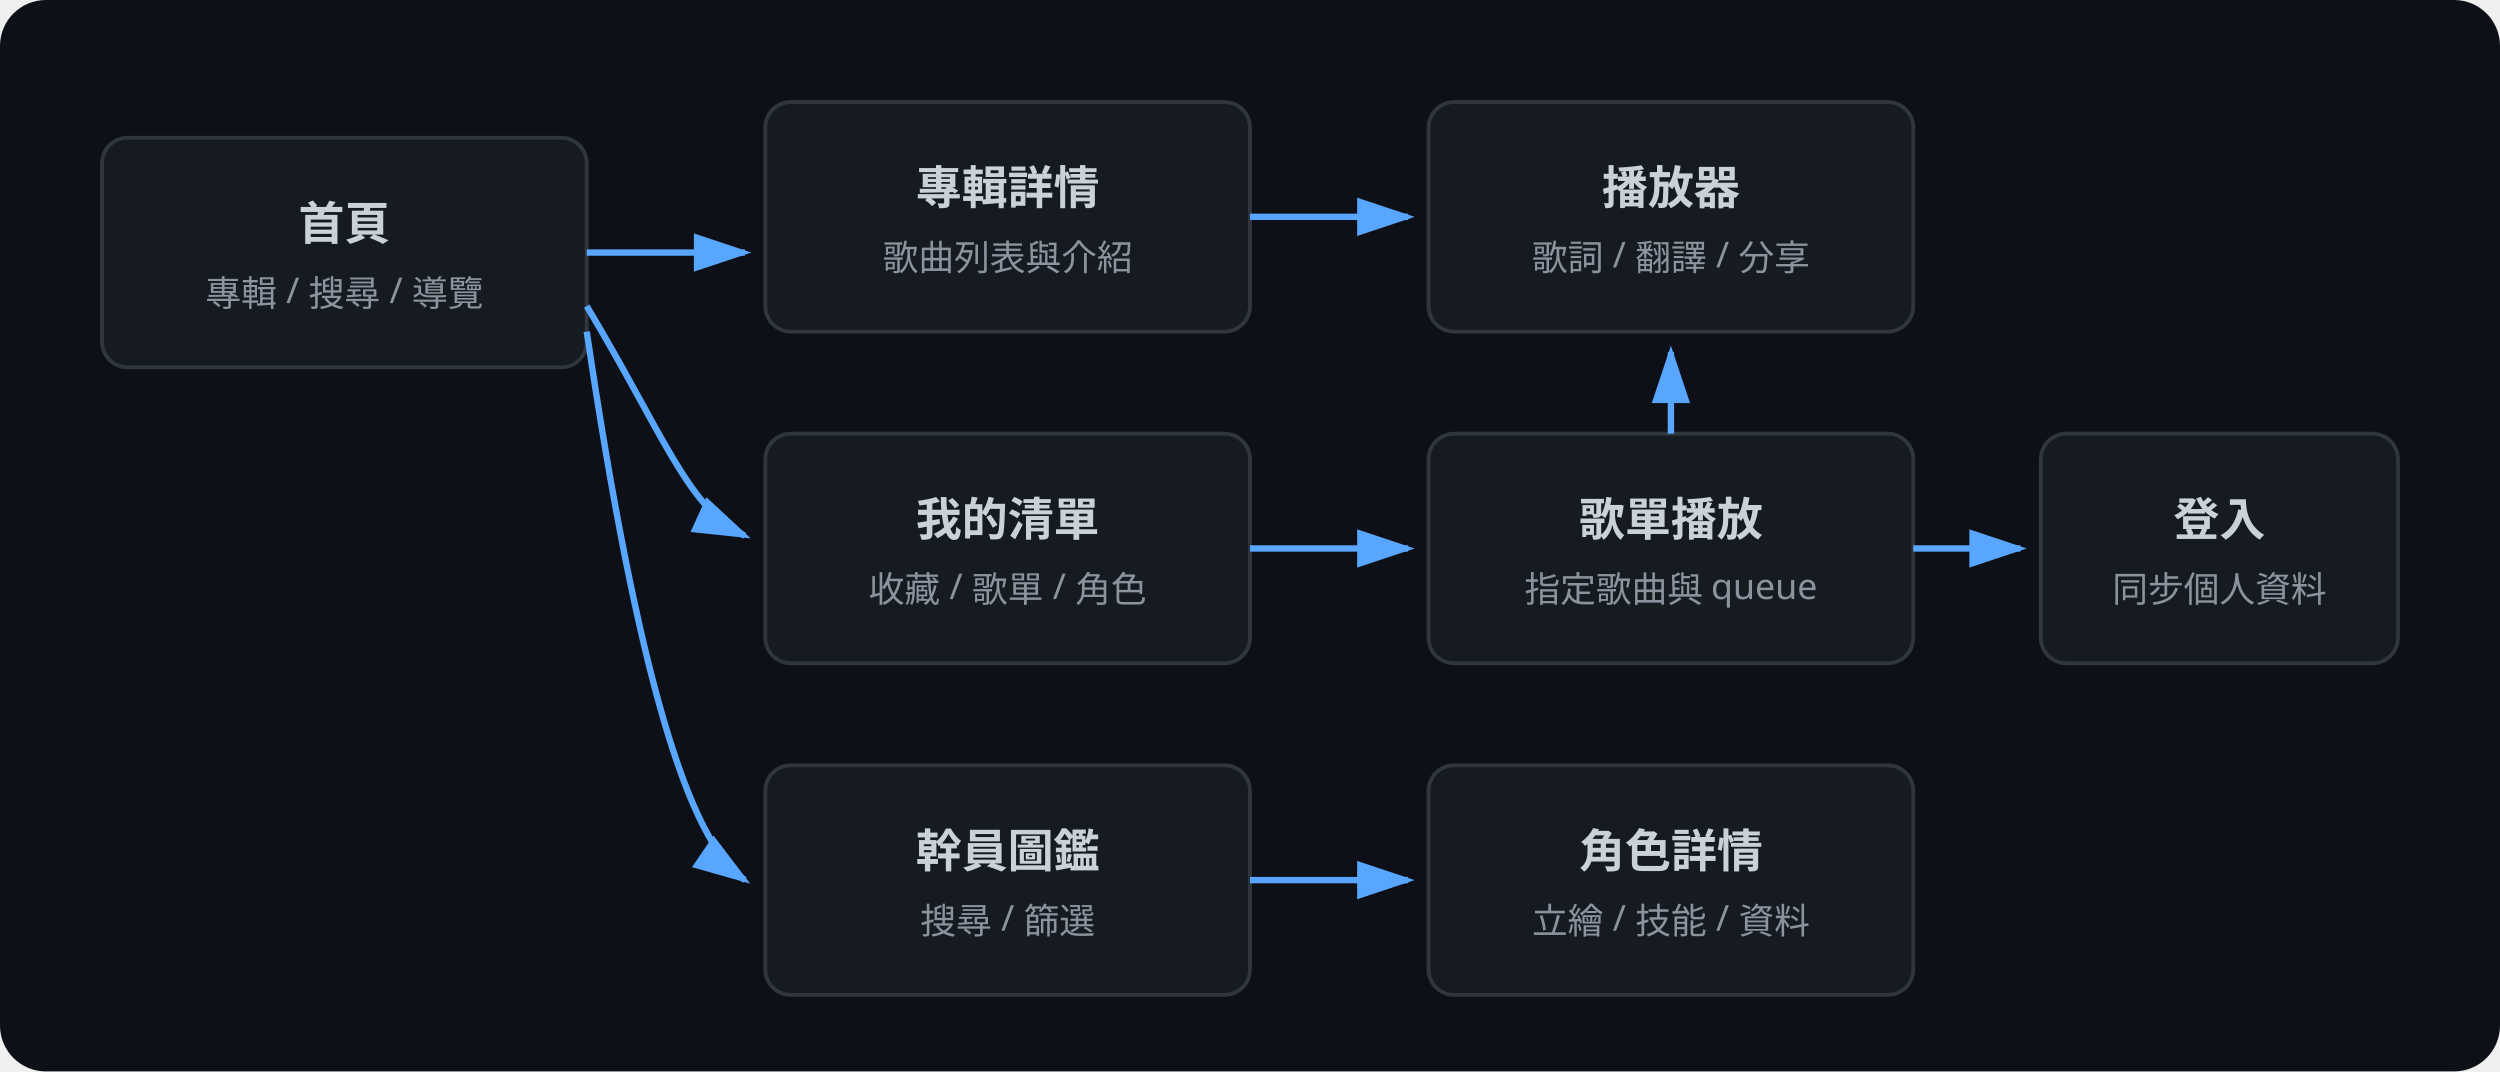
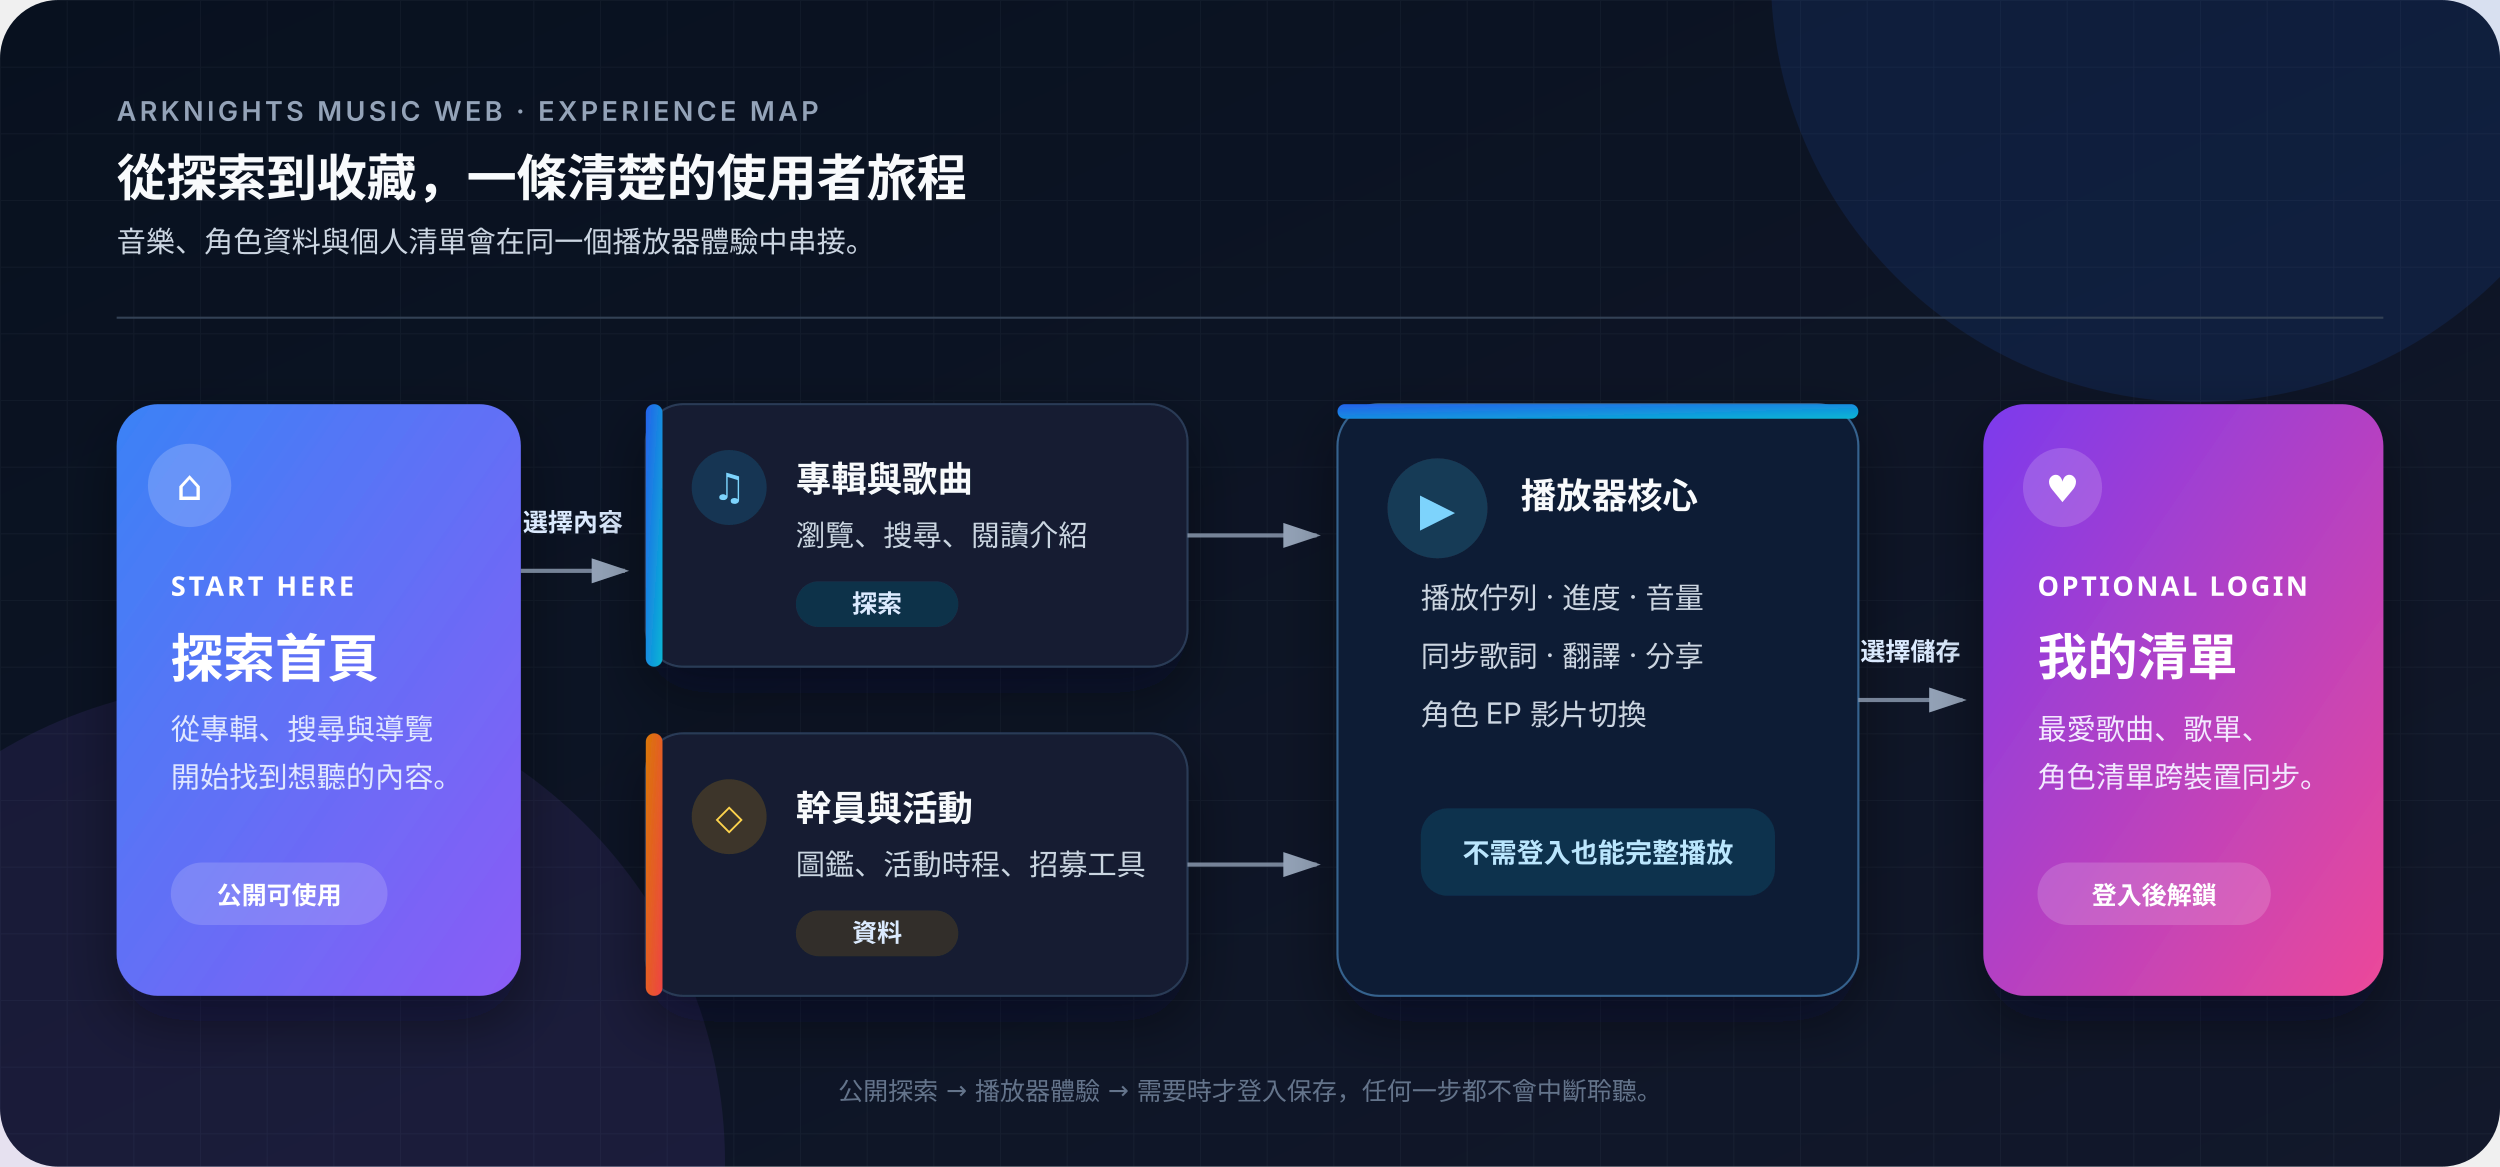
- <svg xmlns="http://www.w3.org/2000/svg" width="980" height="420" viewBox="0 0 980 420" role="img" aria-labelledby="title desc">
+ <svg xmlns="http://www.w3.org/2000/svg" width="1200" height="560" viewBox="0 0 1200 560" role="img" aria-labelledby="title desc">
  <defs>
+     <linearGradient id="bg" x1="0" y1="0" x2="1" y2="1">
+       <stop stop-color="#08111f" />
+       <stop offset="1" stop-color="#12182b" />
+     </linearGradient>
+     <linearGradient id="hero" x1="0" y1="0" x2="1" y2="1">
+       <stop stop-color="#3b82f6" />
+       <stop offset="1" stop-color="#8b5cf6" />
+     </linearGradient>
+     <linearGradient id="music" x1="0" y1="0" x2="1" y2="1">
+       <stop stop-color="#2563eb" />
+       <stop offset="1" stop-color="#06b6d4" />
+     </linearGradient>
+     <linearGradient id="library" x1="0" y1="0" x2="1" y2="1">
+       <stop stop-color="#7c3aed" />
+       <stop offset="1" stop-color="#ec4899" />
+     </linearGradient>
+     <linearGradient id="operator" x1="0" y1="0" x2="1" y2="1">
+       <stop stop-color="#d97706" />
+       <stop offset="1" stop-color="#ef4444" />
+     </linearGradient>
+     <filter id="shadow" x="-20%" y="-20%" width="140%" height="150%">
+       <feDropShadow dx="0" dy="12" stdDeviation="14" flood-color="#020617" flood-opacity=".42" />
+     </filter>
+     <pattern id="grid" width="32" height="32" patternUnits="userSpaceOnUse">
+       <path d="M32 0H0V32" fill="none" stroke="#94a3b8" stroke-opacity=".055" />
+     </pattern>
+     <marker id="arrow" markerWidth="10" markerHeight="10" refX="8" refY="3" orient="auto">
+       <path d="M0 0L0 6L9 3z" fill="#94a3b8" />
+     </marker>
    <style>
-       .bg { fill: #0d1117; }
-       .panel { fill: #161b22; stroke: #30363d; stroke-width: 1.5; }
-       .primary { fill: #58a6ff; }
-       .text { fill: #c9d1d9; font: 600 18px system-ui, sans-serif; }
-       .small { fill: #8b949e; font: 14px system-ui, sans-serif; }
-       .line { stroke: #58a6ff; stroke-width: 2.5; fill: none; marker-end: url(#arrow); }
+       .h { fill:#f8fafc; font:700 24px system-ui,-apple-system,'Segoe UI',sans-serif; }
+       .k { fill:#94a3b8; font:600 13px system-ui,-apple-system,'Segoe UI',sans-serif; letter-spacing:1.6px; }
+       .t { fill:#f8fafc; font:700 17px system-ui,-apple-system,'Segoe UI',sans-serif; }
+       .s { fill:#cbd5e1; font:14px system-ui,-apple-system,'Segoe UI',sans-serif; }
+       .p { fill:#dbeafe; font:600 12px system-ui,-apple-system,'Segoe UI',sans-serif; }
+       .card { fill:#131d31; stroke:#2b3b57; stroke-width:1; }
+       .flow { fill:none; stroke:#94a3b8; stroke-opacity:.78; stroke-width:2; marker-end:url(#arrow); }
    </style>
-     <marker id="arrow" markerWidth="10" markerHeight="10" refX="8" refY="3" orient="auto">
-       <path d="M0,0 L0,6 L9,3 z" fill="#58a6ff" />
-     </marker>
  </defs>
-   <rect class="bg" width="980" height="420" rx="18" />
-   <rect class="panel" x="40" y="54" width="190" height="90" rx="10" />
-   <text class="text" x="135" y="94" text-anchor="middle">首頁</text>
-   <text class="small" x="135" y="120" text-anchor="middle">專輯 / 搜尋 / 導覽</text>
-   <rect class="panel" x="300" y="40" width="190" height="90" rx="10" />
-   <text class="text" x="395" y="80" text-anchor="middle">專輯詳情</text>
-   <text class="small" x="395" y="106" text-anchor="middle">歌曲列表與介紹</text>
-   <rect class="panel" x="560" y="40" width="190" height="90" rx="10" />
-   <text class="text" x="655" y="80" text-anchor="middle">播放器</text>
-   <text class="small" x="655" y="106" text-anchor="middle">歌詞 / 翻譯 / 分享</text>
-   <rect class="panel" x="300" y="170" width="190" height="90" rx="10" />
-   <text class="text" x="395" y="210" text-anchor="middle">我的清單</text>
-   <text class="small" x="395" y="236" text-anchor="middle">收藏 / 歌單 / 角色</text>
-   <rect class="panel" x="560" y="170" width="190" height="90" rx="10" />
-   <text class="text" x="655" y="210" text-anchor="middle">歌單播放</text>
-   <text class="small" x="655" y="236" text-anchor="middle">指定歌曲與 queue</text>
-   <rect class="panel" x="300" y="300" width="190" height="90" rx="10" />
-   <text class="text" x="395" y="340" text-anchor="middle">幹員圖鑑</text>
-   <text class="small" x="395" y="366" text-anchor="middle">搜尋 / 篩選</text>
-   <rect class="panel" x="560" y="300" width="190" height="90" rx="10" />
-   <text class="text" x="655" y="340" text-anchor="middle">角色詳情</text>
-   <text class="small" x="655" y="366" text-anchor="middle">立繪 / 技能 / 資料</text>
-   <rect class="panel" x="800" y="170" width="140" height="90" rx="10" />
-   <text class="text" x="870" y="210" text-anchor="middle">登入</text>
-   <text class="small" x="870" y="236" text-anchor="middle">同步個人資料</text>
-   <path class="line" d="M230 99 H292" />
-   <path class="line" d="M490 85 H552" />
-   <path class="line" d="M230 120 C260 170 270 200 292 210" />
-   <path class="line" d="M490 215 H552" />
-   <path class="line" d="M230 130 C250 265 270 330 292 345" />
-   <path class="line" d="M490 345 H552" />
-   <path class="line" d="M750 215 H792" />
-   <path class="line" d="M655 170 V138" />
+   <rect width="1200" height="560" rx="28" fill="url(#bg)" />
+   <rect width="1200" height="560" rx="28" fill="url(#grid)" />
+   <circle cx="1055" cy="-12" r="205" fill="#2563eb" opacity=".12" />
+   <circle cx="118" cy="558" r="230" fill="#8b5cf6" opacity=".10" />
+   <text class="k" x="56" y="58">ARKNIGHTS MUSIC WEB · EXPERIENCE MAP</text>
+   <text class="h" x="56" y="94">從探索到收藏，一條清楚的使用者旅程</text>
+   <text class="s" x="56" y="121">音樂、角色資料與個人清單會在同一個播放器體驗中串接。</text>
+   <rect x="56" y="152" width="1088" height="1" fill="#334155" />
+   <g filter="url(#shadow)">
+     <rect x="56" y="194" width="194" height="284" rx="20" fill="url(#hero)" />
+     <circle cx="91" cy="233" r="20" fill="#fff" fill-opacity=".18" />
+     <text x="91" y="240" text-anchor="middle" fill="#fff" font-family="system-ui" font-size="20">⌂</text>
+     <text x="82" y="286" fill="#fff" font-family="system-ui" font-size="13" font-weight="700" letter-spacing="1.4">START HERE</text>
+     <text x="82" y="325" fill="#fff" font-family="system-ui" font-size="25" font-weight="750">探索首頁</text>
+     <text x="82" y="355" fill="#e0e7ff" font-family="system-ui" font-size="14">從專輯、搜尋與導覽</text>
+     <text x="82" y="378" fill="#e0e7ff" font-family="system-ui" font-size="14">開始找到想聽的內容。</text>
+     <rect x="82" y="414" width="104" height="30" rx="15" fill="#fff" fill-opacity=".16" />
+     <text x="134" y="434" text-anchor="middle" fill="#fff" font-family="system-ui" font-size="12" font-weight="700">公開可使用</text>
+   </g>
+   <path class="flow" d="M250 274H300" />
+   <text class="p" x="275" y="255" text-anchor="middle">選擇內容</text>
+   <g filter="url(#shadow)">
+     <rect class="card" x="310" y="194" width="260" height="126" rx="18" />
+     <rect x="310" y="194" width="8" height="126" rx="4" fill="url(#music)" />
+     <circle cx="350" cy="234" r="18" fill="#0ea5e9" fill-opacity=".18" />
+     <text x="350" y="240" text-anchor="middle" fill="#7dd3fc" font-family="system-ui" font-size="18">♫</text>
+     <text class="t" x="382" y="236">專輯與歌曲</text>
+     <text class="s" x="382" y="262">瀏覽、搜尋、閱讀介紹</text>
+     <rect x="382" y="279" width="78" height="22" rx="11" fill="#0ea5e9" fill-opacity=".14" />
+     <text class="p" x="421" y="294" text-anchor="middle">探索</text>
+     <rect class="card" x="310" y="352" width="260" height="126" rx="18" />
+     <rect x="310" y="352" width="8" height="126" rx="4" fill="url(#operator)" />
+     <circle cx="350" cy="392" r="18" fill="#f59e0b" fill-opacity=".18" />
+     <text x="350" y="398" text-anchor="middle" fill="#fcd34d" font-family="system-ui" font-size="17">◇</text>
+     <text class="t" x="382" y="394">幹員與活動</text>
+     <text class="s" x="382" y="420">圖鑑、活動時程、招募工具</text>
+     <rect x="382" y="437" width="78" height="22" rx="11" fill="#f59e0b" fill-opacity=".14" />
+     <text class="p" x="421" y="452" text-anchor="middle">資料</text>
+   </g>
+   <path class="flow" d="M570 257H632" />
+   <path class="flow" d="M570 415H632" />
+   <g filter="url(#shadow)">
+     <rect x="642" y="194" width="250" height="284" rx="20" fill="#101d34" stroke="#35628e" />
+     <rect x="642" y="194" width="250" height="7" rx="3.5" fill="url(#music)" />
+     <circle cx="690" cy="244" r="24" fill="#38bdf8" fill-opacity=".18" />
+     <text x="690" y="252" text-anchor="middle" fill="#7dd3fc" font-family="system-ui" font-size="22">▶</text>
+     <text class="t" x="730" y="244">播放器核心</text>
+     <text class="s" x="682" y="292">播放佇列 · 進度 · 音量</text>
+     <text class="s" x="682" y="320">同步歌詞 · 翻譯 · 分享</text>
+     <text class="s" x="682" y="348">角色 EP 影片切換</text>
+     <rect x="682" y="388" width="170" height="42" rx="13" fill="#0ea5e9" fill-opacity=".14" />
+     <text x="767" y="414" text-anchor="middle" fill="#bae6fd" font-family="system-ui" font-size="13" font-weight="700">不需登入也能完整播放</text>
+   </g>
+   <path class="flow" d="M892 336H942" />
+   <text class="p" x="917" y="317" text-anchor="middle">選擇儲存</text>
+   <g filter="url(#shadow)">
+     <rect x="952" y="194" width="192" height="284" rx="20" fill="url(#library)" />
+     <circle cx="990" cy="234" r="19" fill="#fff" fill-opacity=".16" />
+     <text x="990" y="241" text-anchor="middle" fill="#fff" font-family="system-ui" font-size="18">♥</text>
+     <text x="978" y="286" fill="#fff" font-family="system-ui" font-size="13" font-weight="700" letter-spacing="1.2">OPTIONAL LOGIN</text>
+     <text x="978" y="324" fill="#fff" font-family="system-ui" font-size="24" font-weight="750">我的清單</text>
+     <text x="978" y="355" fill="#f3e8ff" font-family="system-ui" font-size="14">最愛歌曲、歌單、</text>
+     <text x="978" y="378" fill="#f3e8ff" font-family="system-ui" font-size="14">角色清單跨裝置同步。</text>
+     <rect x="978" y="414" width="112" height="30" rx="15" fill="#fff" fill-opacity=".16" />
+     <text x="1034" y="434" text-anchor="middle" fill="#fff" font-family="system-ui" font-size="12" font-weight="700">登入後解鎖</text>
+   </g>
+   <text x="600" y="528" text-anchor="middle" fill="#64748b" font-family="system-ui" font-size="12">公開探索 → 播放器體驗 → 需要時才登入保存，任何一步都不會中斷聆聽。</text>
</svg>
